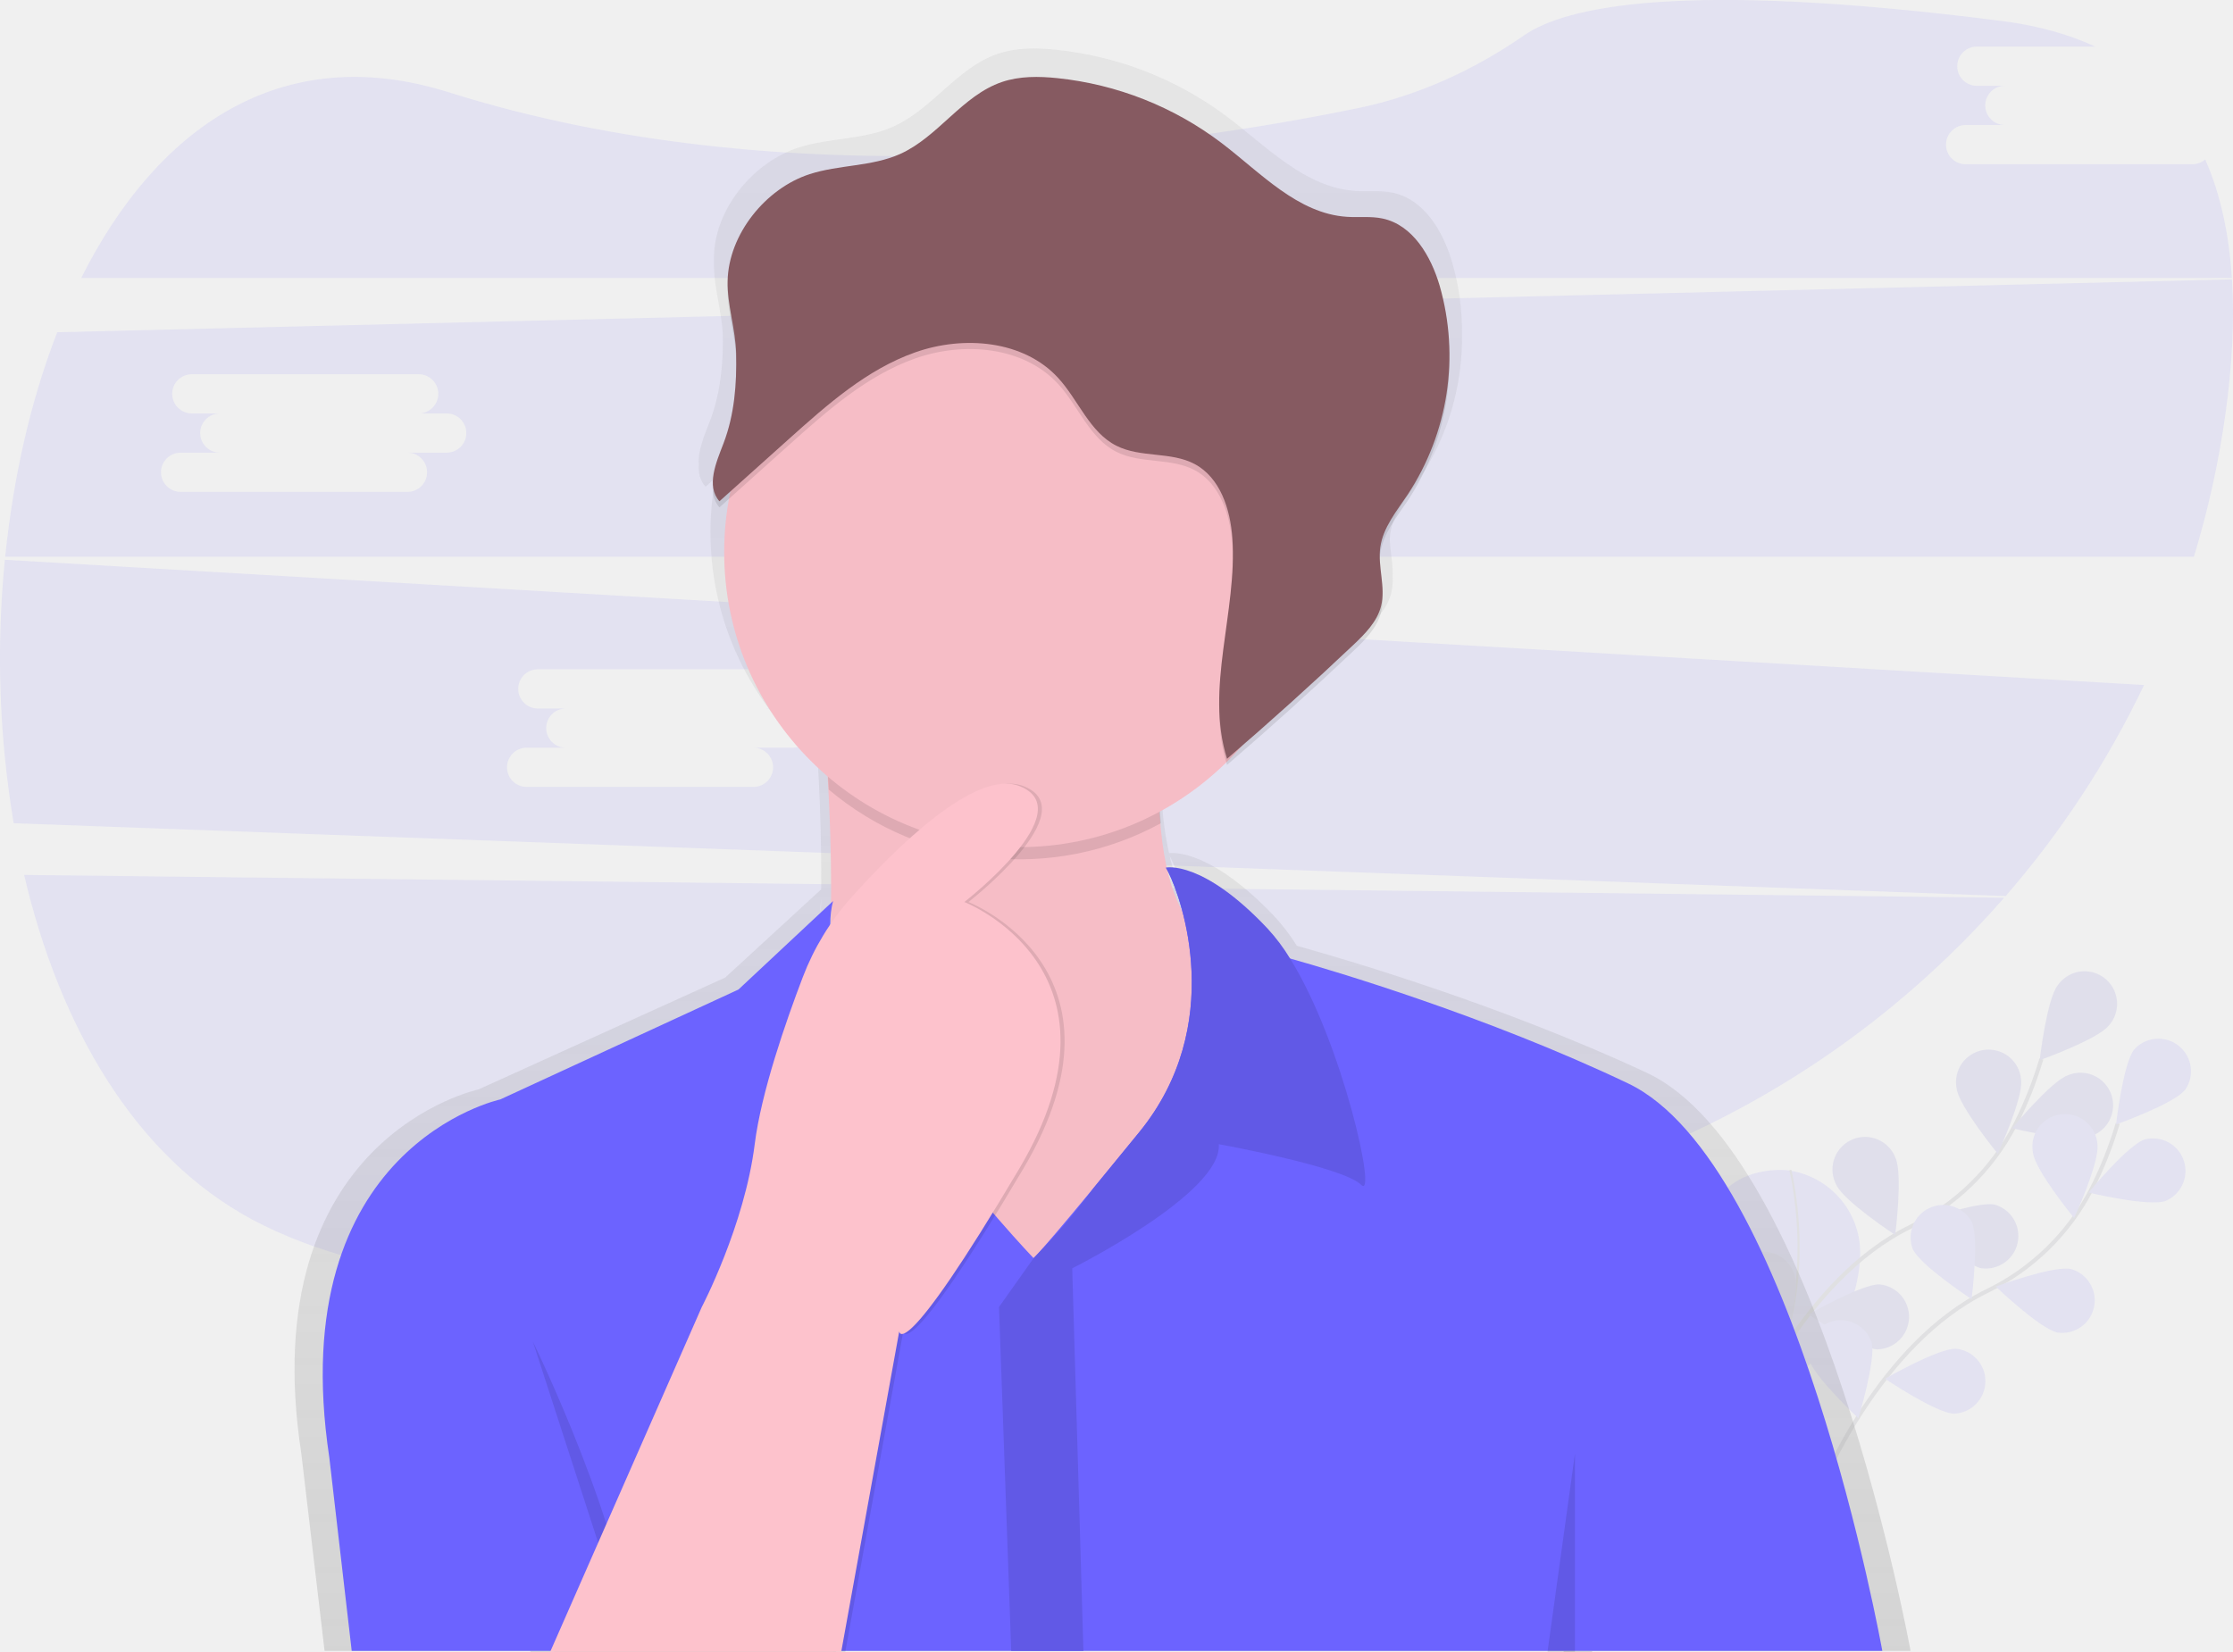
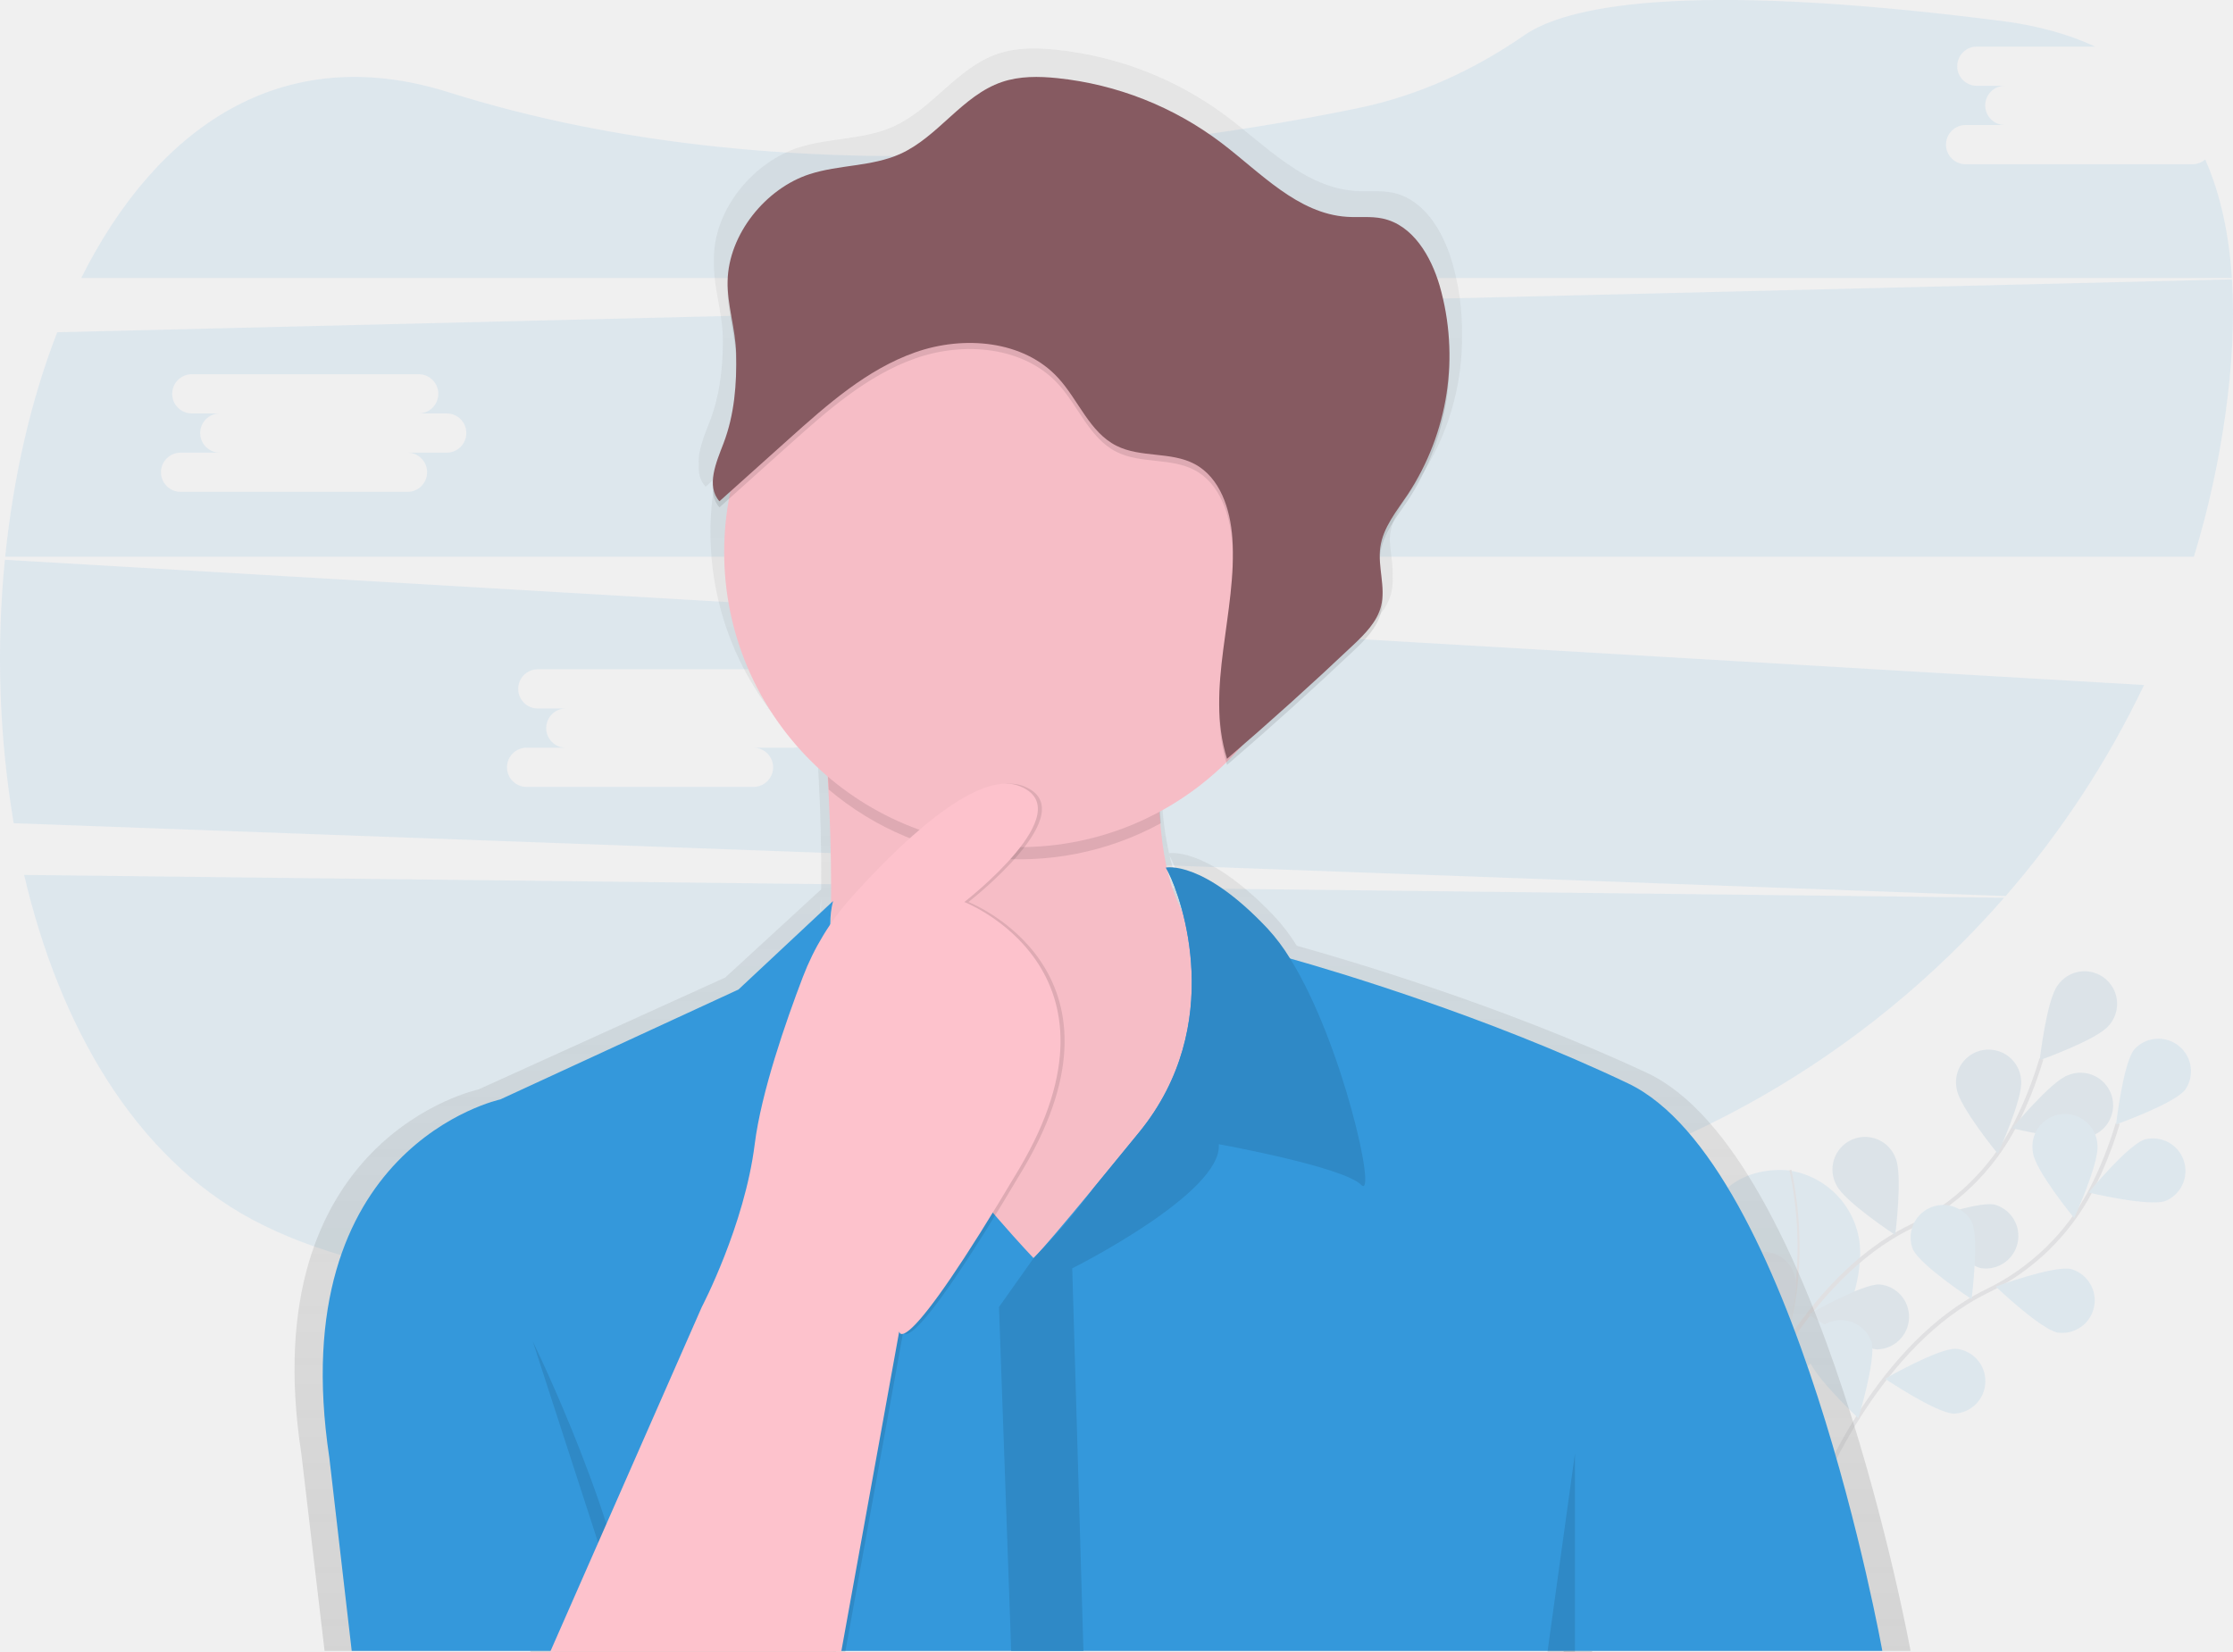
<svg xmlns="http://www.w3.org/2000/svg" id="fafd2220-3b39-4538-bdd8-5627e33a2e32" data-name="Layer 1" width="1097.1" height="811.81" viewBox="0 0 1097.1 811.81">
  <defs>
    <linearGradient id="1c2fe1a5-71ac-4c34-8a58-b17380e220b9" x1="593.13" y1="855.9" x2="593.13" y2="67.88" gradientUnits="userSpaceOnUse">
      <stop offset="0" stop-color="gray" stop-opacity="0.25" />
      <stop offset="0.54" stop-color="gray" stop-opacity="0.12" />
      <stop offset="1" stop-color="gray" stop-opacity="0.1" />
    </linearGradient>
  </defs>
  <g opacity="0.1">
-     <path d="M929.91,619.25S851.59,609.08,910,735.84c0,0,53.23-22.81,55.35-74.26a40.94,40.94,0,0,0-34.33-42.17Z" transform="translate(-51.45 -44.1)" fill="#6c63ff" />
+     <path d="M929.91,619.25S851.59,609.08,910,735.84c0,0,53.23-22.81,55.35-74.26a40.94,40.94,0,0,0-34.33-42.17Z" transform="translate(-51.45 -44.1)" fill="#3498db" />
    <path d="M931.06,619.06s17.73,70.68-21,116.79" transform="translate(-51.45 -44.1)" fill="none" stroke="#535461" stroke-miterlimit="10" />
    <path d="M909,742.38s28.2-69.5,80.86-95.28A113.65,113.65,0,0,0,1041.47,597a191.13,191.13,0,0,0,12.93-32.47" transform="translate(-51.45 -44.1)" fill="none" stroke="#535461" stroke-miterlimit="10" stroke-width="2" />
-     <path d="M1087.49,548.1c-5.49,6.9-33.9,17-33.9,17s3.42-30,8.91-36.85a16,16,0,1,1,25,19.88Z" transform="translate(-51.45 -44.1)" fill="#6c63ff" />
-     <path d="M1077.74,602.75c-8.36,2.81-37.68-4.18-37.68-4.18s19.15-23.28,27.51-26.09a16,16,0,1,1,10.17,30.27Z" transform="translate(-51.45 -44.1)" fill="#6c63ff" />
-     <path d="M1024.88,667.36c-8.63-1.79-30.42-22.63-30.42-22.63s28.28-10.43,36.92-8.64a16,16,0,0,1-6.5,31.26Z" transform="translate(-51.45 -44.1)" fill="#6c63ff" />
-     <path d="M973.88,707.24c-8.81-.31-33.81-17.16-33.81-17.16S966.19,675,975,675.32a16,16,0,0,1-1.12,31.91Z" transform="translate(-51.45 -44.1)" fill="#6c63ff" />
-     <path d="M1012.76,579c1.13,8.75,20.22,32.07,20.22,32.07s12.57-27.4,11.45-36.15a16,16,0,1,0-31.67,4.08Z" transform="translate(-51.45 -44.1)" fill="#6c63ff" />
-     <path d="M953.7,626.44c3.69,8,28.89,24.55,28.89,24.55s3.8-29.91.11-37.91a16,16,0,1,0-29,13.37Z" transform="translate(-51.45 -44.1)" fill="#6c63ff" />
-     <path d="M902.62,680.38c2.28,8.52,24.33,29.08,24.33,29.08s8.8-28.83,6.51-37.35a16,16,0,1,0-30.84,8.27Z" transform="translate(-51.45 -44.1)" fill="#6c63ff" />
+     <path d="M1087.49,548.1c-5.49,6.9-33.9,17-33.9,17s3.42-30,8.91-36.85a16,16,0,1,1,25,19.88Z" transform="translate(-51.45 -44.1)" fill="#3498db" />
+     <path d="M1077.74,602.75c-8.36,2.81-37.68-4.18-37.68-4.18s19.15-23.28,27.51-26.09a16,16,0,1,1,10.17,30.27Z" transform="translate(-51.45 -44.1)" fill="#3498db" />
+     <path d="M1024.88,667.36c-8.63-1.79-30.42-22.63-30.42-22.63s28.28-10.43,36.92-8.64a16,16,0,0,1-6.5,31.26Z" transform="translate(-51.45 -44.1)" fill="#3498db" />
+     <path d="M973.88,707.24c-8.81-.31-33.81-17.16-33.81-17.16S966.19,675,975,675.32a16,16,0,0,1-1.12,31.91Z" transform="translate(-51.45 -44.1)" fill="#3498db" />
+     <path d="M1012.76,579c1.13,8.75,20.22,32.07,20.22,32.07s12.57-27.4,11.45-36.15a16,16,0,1,0-31.67,4.08Z" transform="translate(-51.45 -44.1)" fill="#3498db" />
+     <path d="M953.7,626.44c3.69,8,28.89,24.55,28.89,24.55s3.8-29.91.11-37.91a16,16,0,1,0-29,13.37Z" transform="translate(-51.45 -44.1)" fill="#3498db" />
+     <path d="M902.62,680.38c2.28,8.52,24.33,29.08,24.33,29.08s8.8-28.83,6.51-37.35a16,16,0,1,0-30.84,8.27Z" transform="translate(-51.45 -44.1)" fill="#3498db" />
    <path d="M1087.49,548.1c-5.49,6.9-33.9,17-33.9,17s3.42-30,8.91-36.85a16,16,0,1,1,25,19.88Z" transform="translate(-51.45 -44.1)" opacity="0.25" />
    <path d="M1077.74,602.75c-8.36,2.81-37.68-4.18-37.68-4.18s19.15-23.28,27.51-26.09a16,16,0,1,1,10.17,30.27Z" transform="translate(-51.45 -44.1)" opacity="0.25" />
    <path d="M1024.88,667.36c-8.63-1.79-30.42-22.63-30.42-22.63s28.28-10.43,36.92-8.64a16,16,0,0,1-6.5,31.26Z" transform="translate(-51.45 -44.1)" opacity="0.25" />
    <path d="M973.88,707.24c-8.81-.31-33.81-17.16-33.81-17.16S966.19,675,975,675.32a16,16,0,0,1-1.12,31.91Z" transform="translate(-51.45 -44.1)" opacity="0.25" />
    <path d="M1012.76,579c1.13,8.75,20.22,32.07,20.22,32.07s12.57-27.4,11.45-36.15a16,16,0,1,0-31.67,4.08Z" transform="translate(-51.45 -44.1)" opacity="0.25" />
    <path d="M953.7,626.44c3.69,8,28.89,24.55,28.89,24.55s3.8-29.91.11-37.91a16,16,0,1,0-29,13.37Z" transform="translate(-51.45 -44.1)" opacity="0.25" />
    <path d="M902.62,680.38c2.28,8.52,24.33,29.08,24.33,29.08s8.8-28.83,6.51-37.35a16,16,0,1,0-30.84,8.27Z" transform="translate(-51.45 -44.1)" opacity="0.25" />
    <path d="M946.56,774s28.2-69.5,80.86-95.28A113.65,113.65,0,0,0,1079,628.61a191.13,191.13,0,0,0,12.93-32.47" transform="translate(-51.45 -44.1)" fill="none" stroke="#535461" stroke-miterlimit="10" stroke-width="2" />
-     <path d="M1125,579.7c-5.49,6.9-33.9,17-33.9,17s3.42-30,8.91-36.85a16,16,0,0,1,25,19.88Z" transform="translate(-51.45 -44.1)" fill="#6c63ff" />
-     <path d="M1115.27,634.35c-8.36,2.81-37.68-4.18-37.68-4.18s19.15-23.28,27.51-26.09a16,16,0,0,1,10.17,30.27Z" transform="translate(-51.45 -44.1)" fill="#6c63ff" />
-     <path d="M1062.41,699c-8.63-1.79-30.42-22.63-30.42-22.63s28.28-10.43,36.92-8.64a16,16,0,0,1-6.5,31.26Z" transform="translate(-51.45 -44.1)" fill="#6c63ff" />
-     <path d="M1011.4,738.83c-8.81-.31-33.81-17.16-33.81-17.16s26.12-15.06,34.93-14.75a16,16,0,0,1-1.12,31.91Z" transform="translate(-51.45 -44.1)" fill="#6c63ff" />
-     <path d="M1050.28,610.64c1.13,8.75,20.22,32.07,20.22,32.07s12.57-27.4,11.45-36.15a16,16,0,1,0-31.67,4.08Z" transform="translate(-51.45 -44.1)" fill="#6c63ff" />
-     <path d="M991.23,658c3.69,8,28.89,24.55,28.89,24.55s3.8-29.91.11-37.91a16,16,0,0,0-29,13.37Z" transform="translate(-51.45 -44.1)" fill="#6c63ff" />
-     <path d="M940.15,712c2.28,8.52,24.33,29.08,24.33,29.08s8.8-28.83,6.51-37.35A16,16,0,0,0,940.15,712Z" transform="translate(-51.45 -44.1)" fill="#6c63ff" />
+     <path d="M1125,579.7c-5.49,6.9-33.9,17-33.9,17s3.42-30,8.91-36.85a16,16,0,0,1,25,19.88Z" transform="translate(-51.45 -44.1)" fill="#3498db" />
+     <path d="M1115.27,634.35c-8.36,2.81-37.68-4.18-37.68-4.18s19.15-23.28,27.51-26.09a16,16,0,0,1,10.17,30.27Z" transform="translate(-51.45 -44.1)" fill="#3498db" />
+     <path d="M1062.41,699c-8.63-1.79-30.42-22.63-30.42-22.63s28.28-10.43,36.92-8.64a16,16,0,0,1-6.5,31.26Z" transform="translate(-51.45 -44.1)" fill="#3498db" />
+     <path d="M1011.4,738.83c-8.81-.31-33.81-17.16-33.81-17.16s26.12-15.06,34.93-14.75a16,16,0,0,1-1.12,31.91Z" transform="translate(-51.45 -44.1)" fill="#3498db" />
+     <path d="M1050.28,610.64c1.13,8.75,20.22,32.07,20.22,32.07s12.57-27.4,11.45-36.15a16,16,0,1,0-31.67,4.08Z" transform="translate(-51.45 -44.1)" fill="#3498db" />
+     <path d="M991.23,658c3.69,8,28.89,24.55,28.89,24.55s3.8-29.91.11-37.91a16,16,0,0,0-29,13.37Z" transform="translate(-51.45 -44.1)" fill="#3498db" />
+     <path d="M940.15,712c2.28,8.52,24.33,29.08,24.33,29.08s8.8-28.83,6.51-37.35A16,16,0,0,0,940.15,712Z" transform="translate(-51.45 -44.1)" fill="#3498db" />
  </g>
-   <path d="M63.3,474.07c17.36,74.2,54.11,138.34,112.19,169.43,120.7,64.61,392.91,31.29,596.07-7A465.21,465.21,0,0,0,1036.09,485.3Z" transform="translate(-51.45 -44.1)" fill="#6c63ff" opacity="0.1" />
-   <path d="M1128.65,124.81H1017.18a9.63,9.63,0,1,1,0-19.27h19.27a9.63,9.63,0,0,1,0-19.27h-13.76a9.63,9.63,0,0,1,0-19.27h58.18c-12.91-6-28-10.27-45.38-12.51-158.64-20.38-215.28-6.9-235.26,7-24.65,17.1-52.15,29.68-81.54,35.74C620.8,117.4,437.75,141.7,271.84,89.43c-82.46-26-143.75,17.92-180.48,91.28H1148c-1.38-21.32-5.51-41-13.09-58.24A9.58,9.58,0,0,1,1128.65,124.81Z" transform="translate(-51.45 -44.1)" fill="#6c63ff" opacity="0.1" />
-   <path d="M53.84,319.2a491.06,491.06,0,0,0,4.33,129.46l978.68,35.79a460,460,0,0,0,68-103.7Zm387.08,92.35H421.65a9.63,9.63,0,0,1,0,19.27H310.18a9.63,9.63,0,1,1,0-19.27h19.27a9.63,9.63,0,0,1,0-19.27H315.69a9.63,9.63,0,0,1,0-19.27H427.16a9.63,9.63,0,1,1,0,19.27h13.76a9.63,9.63,0,0,1,0,19.27Z" transform="translate(-51.45 -44.1)" fill="#6c63ff" opacity="0.1" />
-   <path d="M1148.05,181.38l-1068.49,26C66.57,240.79,58,278.56,54,317.71H1129.33a456.46,456.46,0,0,0,15.53-70.33C1148.06,224.37,1149.34,202.11,1148.05,181.38ZM270.92,266.55H251.65a9.63,9.63,0,0,1,0,19.27H140.18a9.63,9.63,0,1,1,0-19.27h19.27a9.63,9.63,0,0,1,0-19.27H145.69a9.63,9.63,0,0,1,0-19.27H257.16a9.63,9.63,0,1,1,0,19.27h13.76a9.63,9.63,0,0,1,0,19.27Z" transform="translate(-51.45 -44.1)" fill="#6c63ff" opacity="0.1" />
+   <path d="M63.3,474.07c17.36,74.2,54.11,138.34,112.19,169.43,120.7,64.61,392.91,31.29,596.07-7A465.21,465.21,0,0,0,1036.09,485.3Z" transform="translate(-51.45 -44.1)" fill="#3498db" opacity="0.1" />
+   <path d="M1128.65,124.81H1017.18a9.63,9.63,0,1,1,0-19.27h19.27a9.63,9.63,0,0,1,0-19.27h-13.76a9.63,9.63,0,0,1,0-19.27h58.18c-12.91-6-28-10.27-45.38-12.51-158.64-20.38-215.28-6.9-235.26,7-24.65,17.1-52.15,29.68-81.54,35.74C620.8,117.4,437.75,141.7,271.84,89.43c-82.46-26-143.75,17.92-180.48,91.28H1148c-1.38-21.32-5.51-41-13.09-58.24A9.58,9.58,0,0,1,1128.65,124.81Z" transform="translate(-51.45 -44.1)" fill="#3498db" opacity="0.1" />
+   <path d="M53.84,319.2a491.06,491.06,0,0,0,4.33,129.46l978.68,35.79a460,460,0,0,0,68-103.7Zm387.08,92.35H421.65a9.63,9.63,0,0,1,0,19.27H310.18a9.63,9.63,0,1,1,0-19.27h19.27a9.63,9.63,0,0,1,0-19.27H315.69a9.63,9.63,0,0,1,0-19.27H427.16a9.63,9.63,0,1,1,0,19.27h13.76a9.63,9.63,0,0,1,0,19.27Z" transform="translate(-51.45 -44.1)" fill="#3498db" opacity="0.1" />
+   <path d="M1148.05,181.38l-1068.49,26C66.57,240.79,58,278.56,54,317.71H1129.33a456.46,456.46,0,0,0,15.53-70.33C1148.06,224.37,1149.34,202.11,1148.05,181.38ZM270.92,266.55H251.65a9.63,9.63,0,0,1,0,19.27H140.18a9.63,9.63,0,1,1,0-19.27h19.27a9.63,9.63,0,0,1,0-19.27H145.69a9.63,9.63,0,0,1,0-19.27H257.16a9.63,9.63,0,1,1,0,19.27h13.76a9.63,9.63,0,0,1,0,19.27Z" transform="translate(-51.45 -44.1)" fill="#3498db" opacity="0.1" />
  <path d="M990.13,855.4S945.57,611,860.6,571.34c-72-33.63-149.86-56.3-172-62.45A95.61,95.61,0,0,0,677.19,494c-30.26-31.59-48.44-31-51.38-30.61a153.83,153.83,0,0,1-3-19c-.09-1-.18-1.93-.26-2.92l.26-.13c-.18-1.89-.34-3.84-.48-5.85a150.6,150.6,0,0,0,33.79-24.61c.13.43.24.86.38,1.3q32.71-27.65,64.07-56.8c6-5.61,12.3-11.7,14.34-19.61a28.78,28.78,0,0,0,.75-8.32c.27-6-1.15-12.13-1.39-18.21,0-1,.11-1.93.24-2.88,1.4-9.95,8.32-18.12,14-26.47a124.82,124.82,0,0,0,21.23-71.46,121,121,0,0,0-5-36c-4.43-14.82-13.65-30.39-29-33.63-5.94-1.25-12.11-.47-18.17-.86-25.09-1.6-43.87-22-63.88-36.95a168.61,168.61,0,0,0-83.58-32.44c-9.45-1-19.21-1.07-28.2,1.93-20.19,6.72-32.45,27.47-51.9,36-14.38,6.34-31,5.31-46,10.07-22.33,7.1-41.28,30-41.78,53.53,0,.87,0,1.74,0,2.61,0,.15,0,.3,0,.44-.25,11.89,4,24,4.34,36.17q0,1.65.05,3.31c-.11,13.14-1.68,26.32-6.47,38.67-2.58,6.65-5.9,14.35-5.36,21-.3,4.07.49,7.89,3.32,11l4.83-4.26a146,146,0,0,0-2.43,26.58c0,44.94,20.44,85.18,52.68,112.26q.28,4.49.54,9.62c.76,14.82,1.36,33.41,1.19,53.67l-47.16,43.35-121.24,55s-110.88,23.42-87,179.19l11.4,96.72H312.15l-.23.51H462.17l.09-.51H819.74l-.07.51h14v-.51ZM626.7,465.87a103.92,103.92,0,0,1,7.2,19.8,81.11,81.11,0,0,1-7.77-20.88l.15.27Zm-171.82,20q0,2.86-.1,5.77l-.24.34A49,49,0,0,1,454.88,485.82Z" transform="translate(-51.45 -44.1)" fill="url(#1c2fe1a5-71ac-4c34-8a58-b17380e220b9)" />
  <path d="M666.25,510.4l-20,191-107,34s-139-26-103-101c25.61-53.35,24.9-148.69,22.36-199.29-1-20.54-2.36-33.71-2.36-33.71s182-159,167-16c-2.9,27.69-3.07,49.34-1.46,66.26C628.54,522.1,666.25,510.4,666.25,510.4Z" transform="translate(-51.45 -44.1)" fill="#fdc2cc" />
  <path d="M666.25,510.4l-20,191-107,34s-139-26-103-101c25.61-53.35,24.9-148.69,22.36-199.29-1-20.54-2.36-33.71-2.36-33.71s182-159,167-16c-2.9,27.69-3.07,49.34-1.46,66.26C628.54,522.1,666.25,510.4,666.25,510.4Z" transform="translate(-51.45 -44.1)" opacity="0.03" />
  <path d="M623.25,382.4c-2.9,27.69-3.07,49.34-1.46,66.26a145.07,145.07,0,0,1-163.18-16.55c-1-20.54-2.36-33.71-2.36-33.71S638.25,239.4,623.25,382.4Z" transform="translate(-51.45 -44.1)" opacity="0.1" />
  <circle cx="500.8" cy="271.31" r="145" fill="#fdc2cc" />
  <circle cx="500.8" cy="271.31" r="145" opacity="0.03" />
-   <path d="M976.25,855.4h-752l-11-95c-23-153,84-176,84-176l117-54,46.5-43.5c-15,57,98.5,175.5,98.5,175.5l0,0a26.88,26.88,0,0,0,2.07-2.15c3.06-3.34,10.37-11.7,27.49-32.44,6.12-7.43,13.51-16.44,22.41-27.38,42.8-52.6,20.84-114.75,14.28-127.6l-.41-.8c-.25-.46-.44-.83-.59-1.09a0,0,0,0,0,0,0,1.63,1.63,0,0,0-.15-.27,1.59,1.59,0,0,1-.11-.2l55,43s2.11.56,6,1.66c21.4,6,96.58,28.31,166,61.34C933.25,615.4,976.25,855.4,976.25,855.4Z" transform="translate(-51.45 -44.1)" fill="#6c63ff" />
-   <path d="M720.25,626.4c-9-9-70-20-70-20,2,24-72,61-72,61l5.5,188H548.27l-6-169,17-24,0,0,2.07-2.15a330,330,0,0,0,27.49-32.44c6.12-7.43,13.51-16.44,22.41-27.38,42.8-52.6,20.84-114.75,14.28-127.6l-.41-.8c-.24-.47-.43-.83-.59-1.09a0,0,0,0,0,0,0,1.63,1.63,0,0,0-.15-.27,1.59,1.59,0,0,1-.11-.2h0s18-4,50,30a93.75,93.75,0,0,1,11,14.66C711.26,556.85,728.18,634.33,720.25,626.4Z" transform="translate(-51.45 -44.1)" fill="#6c63ff" />
+   <path d="M976.25,855.4h-752l-11-95c-23-153,84-176,84-176l117-54,46.5-43.5c-15,57,98.5,175.5,98.5,175.5l0,0a26.88,26.88,0,0,0,2.07-2.15c3.06-3.34,10.37-11.7,27.49-32.44,6.12-7.43,13.51-16.44,22.41-27.38,42.8-52.6,20.84-114.75,14.28-127.6l-.41-.8c-.25-.46-.44-.83-.59-1.09a0,0,0,0,0,0,0,1.63,1.63,0,0,0-.15-.27,1.59,1.59,0,0,1-.11-.2l55,43s2.11.56,6,1.66c21.4,6,96.58,28.31,166,61.34C933.25,615.4,976.25,855.4,976.25,855.4Z" transform="translate(-51.45 -44.1)" fill="#3498db" />
+   <path d="M720.25,626.4c-9-9-70-20-70-20,2,24-72,61-72,61l5.5,188H548.27l-6-169,17-24,0,0,2.07-2.15a330,330,0,0,0,27.49-32.44c6.12-7.43,13.51-16.44,22.41-27.38,42.8-52.6,20.84-114.75,14.28-127.6l-.41-.8c-.24-.47-.43-.83-.59-1.09a0,0,0,0,0,0,0,1.63,1.63,0,0,0-.15-.27,1.59,1.59,0,0,1-.11-.2h0s18-4,50,30a93.75,93.75,0,0,1,11,14.66C711.26,556.85,728.18,634.33,720.25,626.4Z" transform="translate(-51.45 -44.1)" fill="#3498db" />
  <path d="M720.25,626.4c-9-9-70-20-70-20,2,24-72,61-72,61l5.5,188H548.27l-6-169,17-24,0,0,2.07-2.15a330,330,0,0,0,27.49-32.44c6.12-7.43,13.51-16.44,22.41-27.38,42.8-52.6,20.84-114.75,14.28-127.6l-.41-.8c-.24-.47-.43-.83-.59-1.09a0,0,0,0,0,0,0,1.63,1.63,0,0,0-.15-.27,1.59,1.59,0,0,1-.11-.2h0s18-4,50,30a93.75,93.75,0,0,1,11,14.66C711.26,556.85,728.18,634.33,720.25,626.4Z" transform="translate(-51.45 -44.1)" opacity="0.1" />
  <path d="M313.25,703.4s47,96,49.5,152.5" transform="translate(-51.45 -44.1)" opacity="0.1" />
  <polygon points="773.8 714.31 760.3 811.81 773.8 811.81 773.8 714.31" opacity="0.1" />
  <path d="M323.75,855.9l74.5-169.5s21-40,26-80,32-103,32-103,67-85,98-73-27,57-27,57,85,33,27,131-59,80-59,80l-28.5,157.5Z" transform="translate(-51.45 -44.1)" opacity="0.1" />
  <path d="M321.75,855.9l74.5-169.5s21-40,26-80c3.18-25.43,15.25-60.16,23.62-82.09a125.86,125.86,0,0,1,23.72-39c21.66-24.24,61-63.33,82.66-54.93,31,12-27,57-27,57s85,33,27,131-59,80-59,80l-28.5,157.5Z" transform="translate(-51.45 -44.1)" fill="#fdc2cc" />
  <circle cx="545.3" cy="189.81" r="3" fill="#fff" opacity="0.15" />
  <circle cx="531.3" cy="195.81" r="3" fill="#fff" opacity="0.15" />
  <path d="M449.24,132.68c14.47-4.68,30.53-3.67,44.41-9.89,18.77-8.42,30.6-28.8,50.08-35.4,8.68-2.94,18.1-2.83,27.21-1.89a161.07,161.07,0,0,1,80.66,31.87c19.31,14.69,37.43,34.72,61.64,36.29,5.85.38,11.8-.39,17.53.84,14.84,3.18,23.73,18.47,28,33A124.26,124.26,0,0,1,743.11,290.1c-5.48,8.2-12.16,16.23-13.51,26-1.32,9.58,2.76,19.51.38,28.89-2,7.77-8,13.75-13.84,19.26Q685.89,392.86,654.31,420c-10.94-34.76,5.11-72.19,2.61-108.54-1-14.16-6-29.62-18.49-36.3-11.69-6.24-26.63-3-38.46-9-13.2-6.65-18.62-22.4-28.6-33.3-17-18.6-46.51-21-70.28-12.6s-43.2,25.68-62,42.53l-34.17,30.65c-6.67-7.52-1.61-19.06,2-28.46,5.38-14.09,6.56-29.28,6.2-44.24-.29-12-4.43-23.85-4.19-35.53C409.41,162.17,427.69,139.65,449.24,132.68Z" transform="translate(-51.45 -44.1)" opacity="0.1" />
  <path d="M449.24,129.68c14.47-4.68,30.53-3.67,44.41-9.89,18.77-8.42,30.6-28.8,50.08-35.4,8.68-2.94,18.1-2.83,27.21-1.89a161.07,161.07,0,0,1,80.66,31.87c19.31,14.69,37.43,34.72,61.64,36.29,5.85.38,11.8-.39,17.53.84,14.84,3.18,23.73,18.47,28,33A124.26,124.26,0,0,1,743.11,287.1c-5.48,8.2-12.16,16.23-13.51,26-1.32,9.58,2.76,19.51.38,28.89-2,7.77-8,13.75-13.84,19.26Q685.89,389.86,654.31,417c-10.94-34.76,5.11-72.19,2.61-108.54-1-14.16-6-29.62-18.49-36.3-11.69-6.24-26.63-3-38.46-9-13.2-6.65-18.62-22.4-28.6-33.3-17-18.6-46.51-21-70.28-12.6s-43.2,25.68-62,42.53l-34.17,30.65c-6.67-7.52-1.61-19.06,2-28.46,5.38-14.09,6.56-29.28,6.2-44.24-.29-12-4.43-23.85-4.19-35.53C409.41,159.17,427.69,136.65,449.24,129.68Z" transform="translate(-51.45 -44.1)" fill="#865a61" />
</svg>
